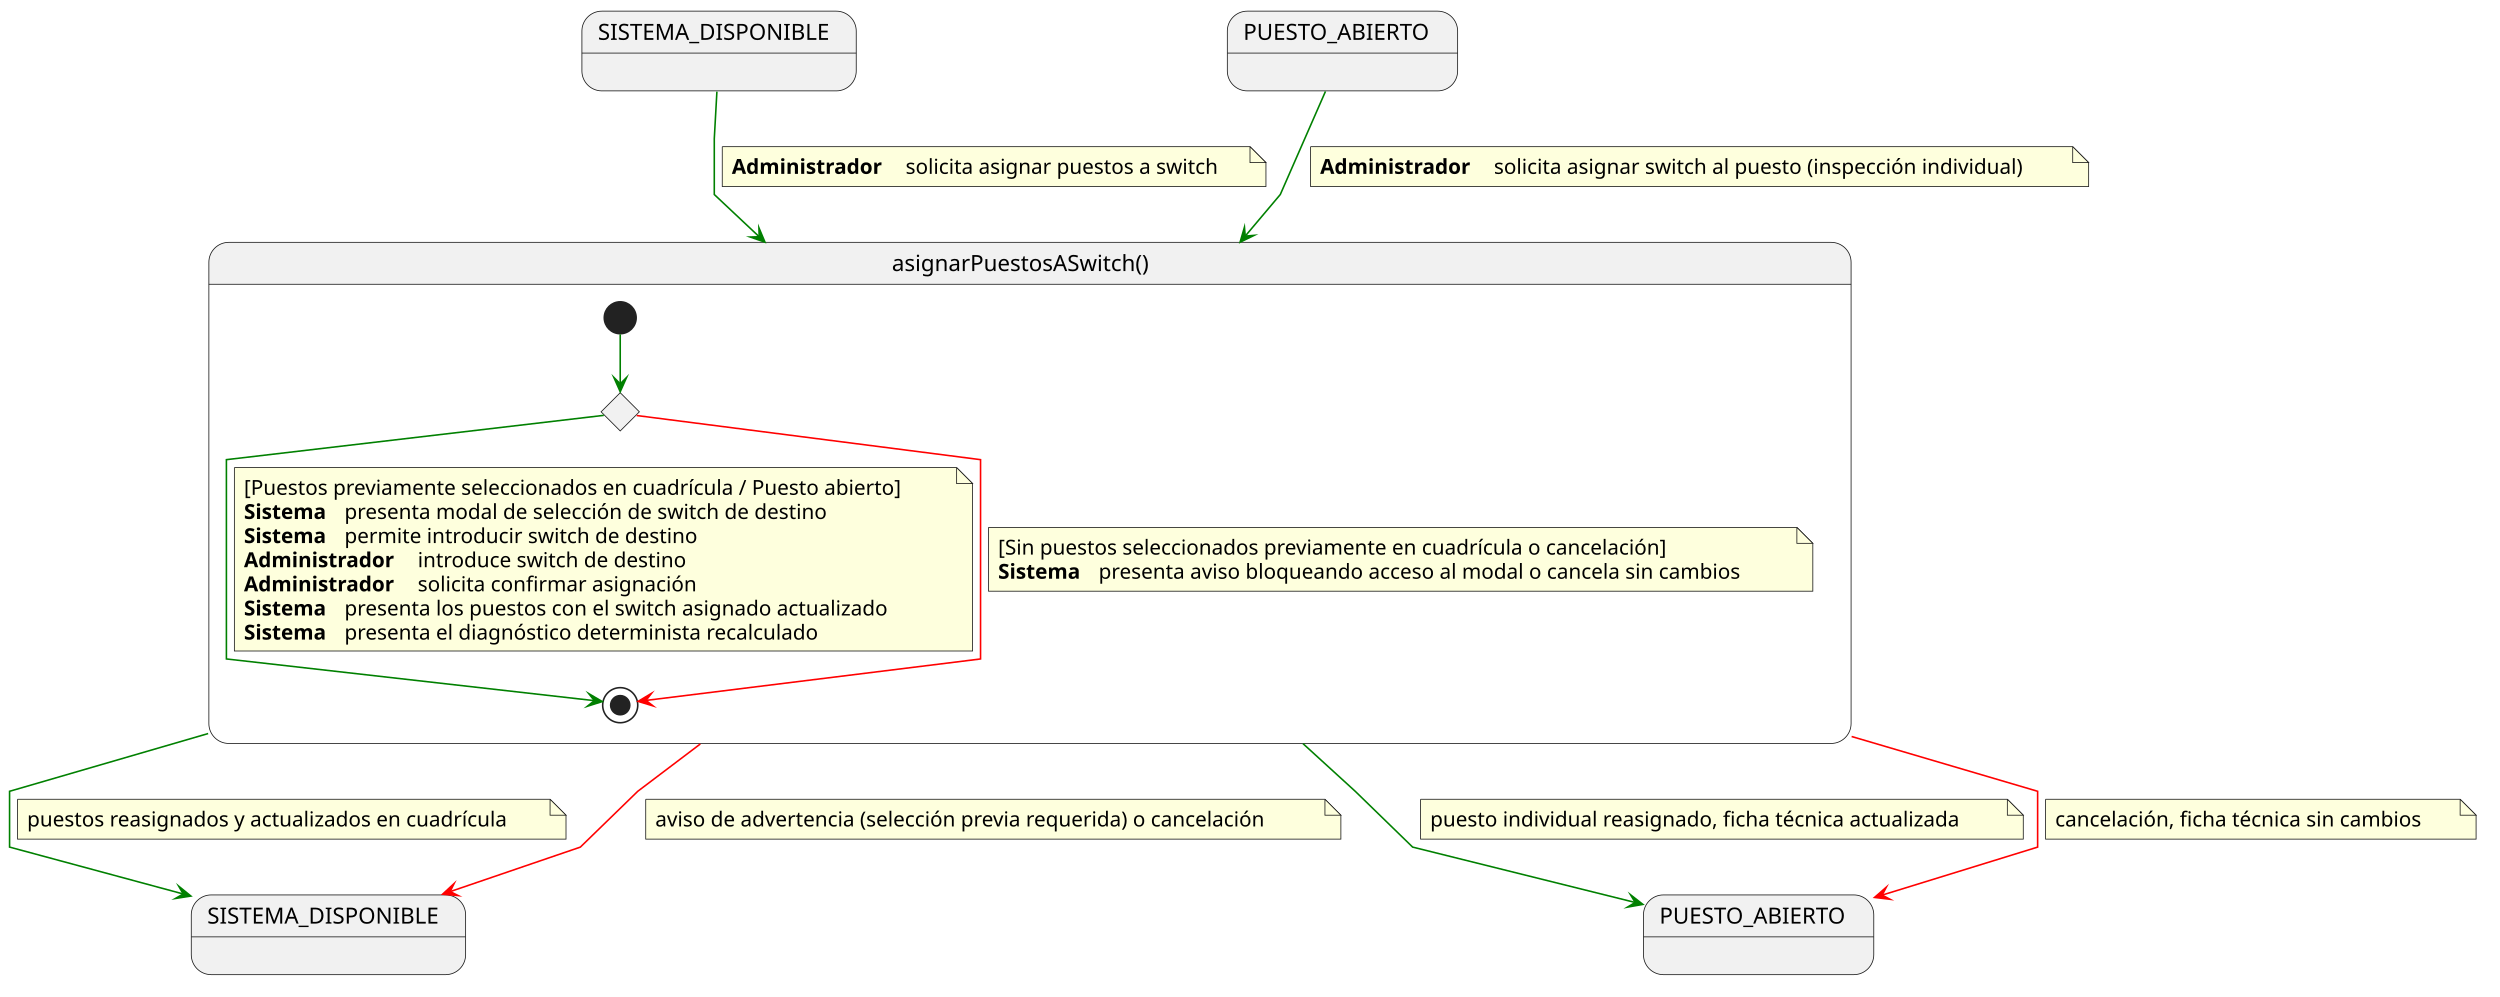
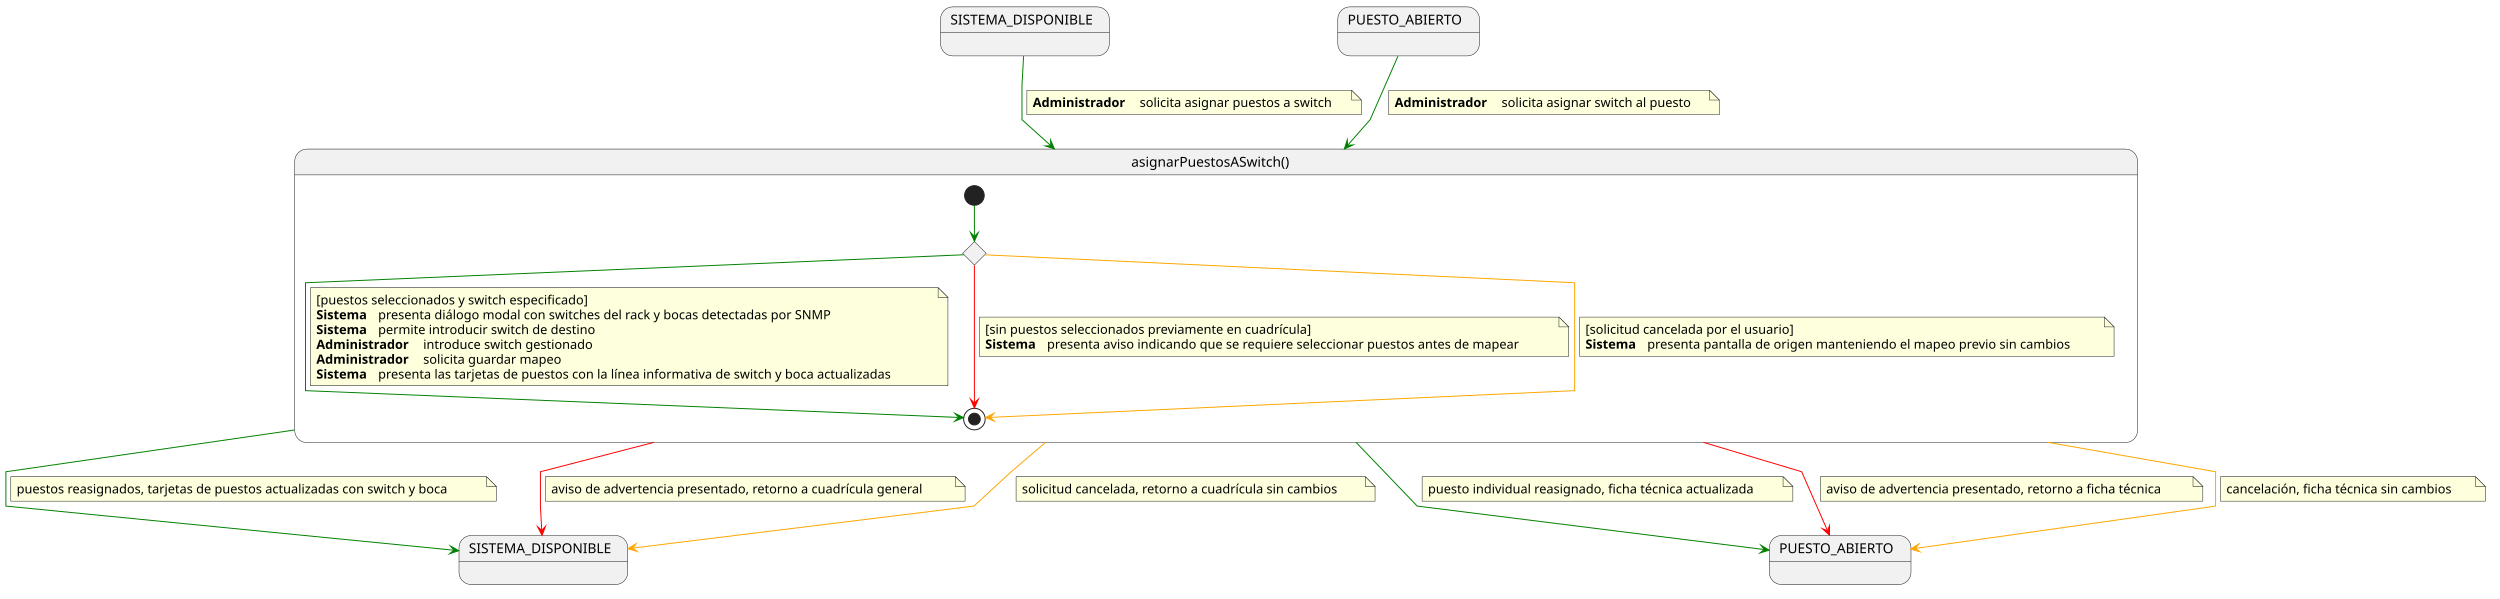
- <svg xmlns="http://www.w3.org/2000/svg" version="1.1" data-diagram-type="STATE" style="width:1568px;height:625px;background:#FFFFFF;" width="1568px" height="625px" viewBox="0 0 1568 625" zoomAndPan="magnify" preserveAspectRatio="none" contentStyleType="text/css">
+ <svg xmlns="http://www.w3.org/2000/svg" version="1.1" data-diagram-type="STATE" style="width:2549px;height:610px;background:#FFFFFF;" width="2549px" height="610px" viewBox="0 0 2549 610" zoomAndPan="magnify" preserveAspectRatio="none" contentStyleType="text/css">
  <defs />
  <g font-family="sans-serif" lengthAdjust="spacing">
    <g class="entity" data-qualified-name="SISTEMA_DISPONIBLE" id="ent0001" data-source-line="3">
-       <rect x="364.97" y="7" width="172.065" height="50" fill="#F1F1F1" style="stroke:#181818;stroke-width:0.5;" rx="12.5" ry="12.5" />
-       <line x1="364.97" y1="33.297" x2="537.035" y2="33.297" style="stroke:#181818;stroke-width:0.5;" />
-       <text x="374.97" y="24.995" fill="#000" font-size="14" textLength="152.065">SISTEMA_DISPONIBLE</text>
+       <rect x="959" y="7" width="172.065" height="50" fill="#F1F1F1" style="stroke:#181818;stroke-width:0.5;" rx="12.5" ry="12.5" />
+       <line x1="959" y1="33.297" x2="1131.065" y2="33.297" style="stroke:#181818;stroke-width:0.5;" />
+       <text x="969" y="24.995" fill="#000" font-size="14" textLength="152.065">SISTEMA_DISPONIBLE</text>
    </g>
    <g class="entity" data-qualified-name="PUESTO_ABIERTO" id="ent0002" data-source-line="4">
-       <rect x="769.78" y="7" width="144.448" height="50" fill="#F1F1F1" style="stroke:#181818;stroke-width:0.5;" rx="12.5" ry="12.5" />
-       <line x1="769.78" y1="33.297" x2="914.228" y2="33.297" style="stroke:#181818;stroke-width:0.5;" />
-       <text x="779.78" y="24.995" fill="#000" font-size="14" textLength="124.448">PUESTO_ABIERTO</text>
+       <rect x="1364" y="7" width="144.448" height="50" fill="#F1F1F1" style="stroke:#181818;stroke-width:0.5;" rx="12.5" ry="12.5" />
+       <line x1="1364" y1="33.297" x2="1508.448" y2="33.297" style="stroke:#181818;stroke-width:0.5;" />
+       <text x="1374" y="24.995" fill="#000" font-size="14" textLength="124.448">PUESTO_ABIERTO</text>
    </g>
    <g class="entity" data-qualified-name="SISTEMA_DISPONIBLE_SALIDA" id="ent0003" data-source-line="5">
-       <rect x="119.97" y="561.3" width="172.065" height="50" fill="#F1F1F1" style="stroke:#181818;stroke-width:0.5;" rx="12.5" ry="12.5" />
-       <line x1="119.97" y1="587.597" x2="292.035" y2="587.597" style="stroke:#181818;stroke-width:0.5;" />
-       <text x="129.97" y="579.295" fill="#000" font-size="14" textLength="152.065">SISTEMA_DISPONIBLE</text>
+       <rect x="468" y="546" width="172.065" height="50" fill="#F1F1F1" style="stroke:#181818;stroke-width:0.5;" rx="12.5" ry="12.5" />
+       <line x1="468" y1="572.297" x2="640.065" y2="572.297" style="stroke:#181818;stroke-width:0.5;" />
+       <text x="478" y="563.995" fill="#000" font-size="14" textLength="152.065">SISTEMA_DISPONIBLE</text>
    </g>
    <g class="entity" data-qualified-name="PUESTO_ABIERTO_SALIDA" id="ent0004" data-source-line="6">
-       <rect x="1030.78" y="561.3" width="144.448" height="50" fill="#F1F1F1" style="stroke:#181818;stroke-width:0.5;" rx="12.5" ry="12.5" />
-       <line x1="1030.78" y1="587.597" x2="1175.228" y2="587.597" style="stroke:#181818;stroke-width:0.5;" />
-       <text x="1040.78" y="579.295" fill="#000" font-size="14" textLength="124.448">PUESTO_ABIERTO</text>
+       <rect x="1804" y="546" width="144.448" height="50" fill="#F1F1F1" style="stroke:#181818;stroke-width:0.5;" rx="12.5" ry="12.5" />
+       <line x1="1804" y1="572.297" x2="1948.448" y2="572.297" style="stroke:#181818;stroke-width:0.5;" />
+       <text x="1814" y="563.995" fill="#000" font-size="14" textLength="124.448">PUESTO_ABIERTO</text>
    </g>
    <g class="entity" data-qualified-name="asignarPuestosASwitch" id="ent0005" data-source-line="18">
-       <path d="M143.5,152 L1148.5,152 A12.5,12.5 0 0 1 1161,164.5 L1161,178.297 L131,178.297 L131,164.5 A12.5,12.5 0 0 1 143.5,152" fill="#F1F1F1" />
-       <rect x="131" y="152" width="1030" height="314.297" fill="none" style="stroke:#181818;stroke-width:0.5;" rx="12.5" ry="12.5" />
-       <line x1="131" y1="178.297" x2="1161" y2="178.297" style="stroke:#181818;stroke-width:0.5;" />
-       <text x="559.392" y="169.995" fill="#000" font-size="14" textLength="173.216">asignarPuestosASwitch()</text>
+       <path d="M313,152 L2167,152 A12.5,12.5 0 0 1 2179.5,164.5 L2179.5,178.297 L300.5,178.297 L300.5,164.5 A12.5,12.5 0 0 1 313,152" fill="#F1F1F1" />
+       <rect x="300.5" y="152" width="1879" height="299.297" fill="none" style="stroke:#181818;stroke-width:0.5;" rx="12.5" ry="12.5" />
+       <line x1="300.5" y1="178.297" x2="2179.5" y2="178.297" style="stroke:#181818;stroke-width:0.5;" />
+       <text x="1153.392" y="169.995" fill="#000" font-size="14" textLength="173.216">asignarPuestosASwitch()</text>
      <g class="entity" data-qualified-name="asignarPuestosASwitch.c" id="ent0006">
-         <polygon points="389,246.297,401,258.297,389,270.297,377,258.297,389,246.297" fill="#F1F1F1" style="stroke:#181818;stroke-width:0.5;stroke-linejoin:miter;stroke-miterlimit:10;" />
+         <polygon points="993.5,246.297,1005.5,258.297,993.5,270.297,981.5,258.297,993.5,246.297" fill="#F1F1F1" style="stroke:#181818;stroke-width:0.5;stroke-linejoin:miter;stroke-miterlimit:10;" />
      </g>
      <g class="start_entity" data-qualified-name="asignarPuestosASwitch..start.asignarPuestosASwitch" id="ent0009" data-source-line="22">
-         <ellipse cx="389" cy="199.297" rx="10" ry="10" fill="#222" style="stroke:#222;stroke-width:1;" />
+         <ellipse cx="993.5" cy="199.297" rx="10" ry="10" fill="#222" style="stroke:#222;stroke-width:1;" />
      </g>
      <g class="end_entity" data-qualified-name="asignarPuestosASwitch..end.asignarPuestosASwitch" id="ent0011" data-source-line="24">
-         <ellipse cx="389" cy="442.297" rx="11" ry="11" fill="none" style="stroke:#222;stroke-width:1;" />
-         <ellipse cx="389" cy="442.297" rx="6" ry="6" fill="#222" style="stroke:#222;stroke-width:1;" />
+         <ellipse cx="993.5" cy="427.297" rx="11" ry="11" fill="none" style="stroke:#222;stroke-width:1;" />
+         <ellipse cx="993.5" cy="427.297" rx="6" ry="6" fill="#222" style="stroke:#222;stroke-width:1;" />
      </g>
      <g class="link" data-entity-1="ent0009" data-entity-2="ent0006" id="lnk10" data-source-line="22" data-link-type="dependency">
-         <path d="M389,209.707 C389,219.577 389,230.087 389,240.707" style="stroke:#008000;stroke-width:1;" fill="none" id="*start*asignarPuestosASwitch-to-c" />
-         <polygon points="389,245.707,393,236.707,389,240.707,385,236.707,389,245.707" fill="#008000" style="stroke:#008000;stroke-width:1;stroke-linejoin:miter;stroke-miterlimit:10;" />
+         <path d="M993.5,209.457 C993.5,219.397 993.5,230.297 993.5,241.007" style="stroke:#008000;stroke-width:1;" fill="none" id="*start*asignarPuestosASwitch-to-c" />
+         <polygon points="993.5,246.007,997.5,237.007,993.5,241.007,989.5,237.007,993.5,246.007" fill="#008000" style="stroke:#008000;stroke-width:1;stroke-linejoin:miter;stroke-miterlimit:10;" />
      </g>
      <g class="link" data-entity-1="ent0006" data-entity-2="ent0011" id="lnk12" data-source-line="24" data-link-type="dependency">
-         <path d="M378.7,260.507 C331.95,265.997 142,288.297 142,288.297 C142,288.297 142,413.297 142,413.297 C142,413.297 324.452,433.985 372.782,439.455" style="stroke:#008000;stroke-width:1;" fill="none" id="c-to-*end*asignarPuestosASwitch" />
-         <polygon points="377.75,440.017,369.257,435.03,372.782,439.455,368.357,442.979,377.75,440.017" fill="#008000" style="stroke:#008000;stroke-width:1;stroke-linejoin:miter;stroke-miterlimit:10;" />
-         <path d="M147,293.297 L147,408.297 L610,408.297 L610,303.297 L600,293.297 L147,293.297" style="stroke:#181818;stroke-width:0.5;" fill="#FEFFDD" />
-         <path d="M600,293.297 L600,303.297 L610,303.297 L600,293.297" style="stroke:#181818;stroke-width:0.5;" fill="#FEFFDD" />
-         <text x="153" y="310.364" fill="#000" font-size="13" textLength="442.298">[Puestos previamente seleccionados en cuadrícula / Puesto abierto]</text>
-         <text x="153" y="325.497" fill="#000" font-size="13" textLength="58.906" font-weight="700">Sistema</text>
-         <text x="216.039" y="325.497" fill="#000" font-size="13" textLength="325.698">presenta modal de selección de switch de destino</text>
-         <text x="153" y="340.629" fill="#000" font-size="13" textLength="58.906" font-weight="700">Sistema</text>
-         <text x="216.039" y="340.629" fill="#000" font-size="13" textLength="236.012">permite introducir switch de destino</text>
-         <text x="153" y="355.762" fill="#000" font-size="13" textLength="104.863" font-weight="700">Administrador</text>
-         <text x="261.996" y="355.762" fill="#000" font-size="13" textLength="179.956">introduce switch de destino</text>
-         <text x="153" y="370.895" fill="#000" font-size="13" textLength="104.863" font-weight="700">Administrador</text>
-         <text x="261.996" y="370.895" fill="#000" font-size="13" textLength="186.646">solicita confirmar asignación</text>
-         <text x="153" y="386.028" fill="#000" font-size="13" textLength="58.906" font-weight="700">Sistema</text>
-         <text x="216.039" y="386.028" fill="#000" font-size="13" textLength="366.12">presenta los puestos con el switch asignado actualizado</text>
-         <text x="153" y="401.161" fill="#000" font-size="13" textLength="58.906" font-weight="700">Sistema</text>
-         <text x="216.039" y="401.161" fill="#000" font-size="13" textLength="318.557">presenta el diagnóstico determinista recalculado</text>
+         <path d="M982.79,259.757 C896.02,263.437 311.5,288.297 311.5,288.297 C311.5,288.297 311.5,398.297 311.5,398.297 C311.5,398.297 889.794,422.042 977.514,425.642" style="stroke:#008000;stroke-width:1;" fill="none" id="c-to-*end*asignarPuestosASwitch" />
+         <polygon points="982.51,425.847,973.682,421.481,977.514,425.642,973.354,429.474,982.51,425.847" fill="#008000" style="stroke:#008000;stroke-width:1;stroke-linejoin:miter;stroke-miterlimit:10;" />
+         <path d="M316.5,293.297 L316.5,393.297 L966.5,393.297 L966.5,303.297 L956.5,293.297 L316.5,293.297" style="stroke:#181818;stroke-width:0.5;" fill="#FEFFDD" />
+         <path d="M956.5,293.297 L956.5,303.297 L966.5,303.297 L956.5,293.297" style="stroke:#181818;stroke-width:0.5;" fill="#FEFFDD" />
+         <text x="322.5" y="310.364" fill="#000" font-size="13" textLength="299.667">[puestos seleccionados y switch especificado]</text>
+         <text x="322.5" y="325.497" fill="#000" font-size="13" textLength="58.906" font-weight="700">Sistema</text>
+         <text x="385.539" y="325.497" fill="#000" font-size="13" textLength="495.549">presenta diálogo modal con switches del rack y bocas detectadas por SNMP</text>
+         <text x="322.5" y="340.629" fill="#000" font-size="13" textLength="58.906" font-weight="700">Sistema</text>
+         <text x="385.539" y="340.629" fill="#000" font-size="13" textLength="236.012">permite introducir switch de destino</text>
+         <text x="322.5" y="355.762" fill="#000" font-size="13" textLength="104.863" font-weight="700">Administrador</text>
+         <text x="431.496" y="355.762" fill="#000" font-size="13" textLength="183.746">introduce switch gestionado</text>
+         <text x="322.5" y="370.895" fill="#000" font-size="13" textLength="104.863" font-weight="700">Administrador</text>
+         <text x="431.496" y="370.895" fill="#000" font-size="13" textLength="150.236">solicita guardar mapeo</text>
+         <text x="322.5" y="386.028" fill="#000" font-size="13" textLength="58.906" font-weight="700">Sistema</text>
+         <text x="385.539" y="386.028" fill="#000" font-size="13" textLength="566.186">presenta las tarjetas de puestos con la línea informativa de switch y boca actualizadas</text>
      </g>
-       <g class="link" data-entity-1="ent0006" data-entity-2="ent0011" id="lnk13" data-source-line="35" data-link-type="dependency">
-         <path d="M399.3,260.617 C443.51,266.287 615,288.297 615,288.297 C615,288.297 615,413.297 615,413.297 C615,413.297 450.772,433.642 405.172,439.292" style="stroke:#F00;stroke-width:1;" fill="none" id="c-to-*end*asignarPuestosASwitch-1" />
-         <polygon points="400.21,439.907,409.634,442.77,405.172,439.292,408.65,434.831,400.21,439.907" fill="#F00" style="stroke:#F00;stroke-width:1;stroke-linejoin:miter;stroke-miterlimit:10;" />
-         <path d="M620,330.797 L620,370.797 L1137,370.797 L1137,340.797 L1127,330.797 L620,330.797" style="stroke:#181818;stroke-width:0.5;" fill="#FEFFDD" />
-         <path d="M1127,330.797 L1127,340.797 L1137,340.797 L1127,330.797" style="stroke:#181818;stroke-width:0.5;" fill="#FEFFDD" />
-         <text x="626" y="347.864" fill="#000" font-size="13" textLength="453.292">[Sin puestos seleccionados previamente en cuadrícula o cancelación]</text>
-         <text x="626" y="362.997" fill="#000" font-size="13" textLength="58.906" font-weight="700">Sistema</text>
-         <text x="689.039" y="362.997" fill="#000" font-size="13" textLength="433.608">presenta aviso bloqueando acceso al modal o cancela sin cambios</text>
+       <g class="link" data-entity-1="ent0006" data-entity-2="ent0011" id="lnk13" data-source-line="34" data-link-type="dependency">
+         <path d="M993.5,270.517 C993.5,301.227 993.5,381.377 993.5,410.987" style="stroke:#F00;stroke-width:1;" fill="none" id="c-to-*end*asignarPuestosASwitch-1" />
+         <polygon points="993.5,415.987,997.5,406.987,993.5,410.987,989.5,406.987,993.5,415.987" fill="#F00" style="stroke:#F00;stroke-width:1;stroke-linejoin:miter;stroke-miterlimit:10;" />
+         <path d="M998.5,323.297 L998.5,363.297 L1599.5,363.297 L1599.5,333.297 L1589.5,323.297 L998.5,323.297" style="stroke:#181818;stroke-width:0.5;" fill="#FEFFDD" />
+         <path d="M1589.5,323.297 L1589.5,333.297 L1599.5,333.297 L1589.5,323.297" style="stroke:#181818;stroke-width:0.5;" fill="#FEFFDD" />
+         <text x="1004.5" y="340.364" fill="#000" font-size="13" textLength="358.566">[sin puestos seleccionados previamente en cuadrícula]</text>
+         <text x="1004.5" y="355.497" fill="#000" font-size="13" textLength="58.906" font-weight="700">Sistema</text>
+         <text x="1067.539" y="355.497" fill="#000" font-size="13" textLength="517.702">presenta aviso indicando que se requiere seleccionar puestos antes de mapear</text>
+       </g>
+       <g class="link" data-entity-1="ent0006" data-entity-2="ent0011" id="lnk14" data-source-line="40" data-link-type="dependency">
+         <path d="M1004.12,259.797 C1085.39,263.647 1605.5,288.297 1605.5,288.297 C1605.5,288.297 1605.5,398.297 1605.5,398.297 C1605.5,398.297 1092.585,421.769 1009.635,425.559" style="stroke:#FFA500;stroke-width:1;" fill="none" id="c-to-*end*asignarPuestosASwitch-2" />
+         <polygon points="1004.64,425.787,1013.813,429.372,1009.635,425.559,1013.448,421.38,1004.64,425.787" fill="#FFA500" style="stroke:#FFA500;stroke-width:1;stroke-linejoin:miter;stroke-miterlimit:10;" />
+         <path d="M1610.5,323.297 L1610.5,363.297 L2155.5,363.297 L2155.5,333.297 L2145.5,323.297 L1610.5,323.297" style="stroke:#181818;stroke-width:0.5;" fill="#FEFFDD" />
+         <path d="M2145.5,323.297 L2145.5,333.297 L2155.5,333.297 L2145.5,323.297" style="stroke:#181818;stroke-width:0.5;" fill="#FEFFDD" />
+         <text x="1616.5" y="340.364" fill="#000" font-size="13" textLength="228.554">[solicitud cancelada por el usuario]</text>
+         <text x="1616.5" y="355.497" fill="#000" font-size="13" textLength="58.906" font-weight="700">Sistema</text>
+         <text x="1679.539" y="355.497" fill="#000" font-size="13" textLength="461.767">presenta pantalla de origen manteniendo el mapeo previo sin cambios</text>
      </g>
    </g>
    <g class="link" data-entity-1="ent0001" data-entity-2="ent0005" id="lnk7" data-source-line="8" data-link-type="dependency">
-       <path d="M449.64,57.48 C448.85,71.76 448,87 448,87 C448,87 448,122 448,122 C448,122 457.117,130.575 476.167,148.485" style="stroke:#008000;stroke-width:1;" fill="none" id="SISTEMA_DISPONIBLE-to-asignarPuestosASwitch" />
-       <polygon points="479.81,151.91,475.993,142.831,476.167,148.485,470.513,148.66,479.81,151.91" fill="#008000" style="stroke:#008000;stroke-width:1;stroke-linejoin:miter;stroke-miterlimit:10;" />
-       <path d="M453,92 L453,117 L794,117 L794,102 L784,92 L453,92" style="stroke:#181818;stroke-width:0.5;" fill="#FEFFDD" />
-       <path d="M784,92 L784,102 L794,102 L784,92" style="stroke:#181818;stroke-width:0.5;" fill="#FEFFDD" />
-       <text x="459" y="109.067" fill="#000" font-size="13" textLength="104.863" font-weight="700">Administrador</text>
-       <text x="567.996" y="109.067" fill="#000" font-size="13" textLength="211.009">solicita asignar puestos a switch</text>
+       <path d="M1043.66,57.16 C1042.86,71.53 1042,87 1042,87 C1042,87 1042,122 1042,122 C1042,122 1051.647,130.691 1071.427,148.531" style="stroke:#008000;stroke-width:1;" fill="none" id="SISTEMA_DISPONIBLE-to-asignarPuestosASwitch" />
+       <polygon points="1075.14,151.88,1071.136,142.882,1071.427,148.531,1065.778,148.823,1075.14,151.88" fill="#008000" style="stroke:#008000;stroke-width:1;stroke-linejoin:miter;stroke-miterlimit:10;" />
+       <path d="M1047,92 L1047,117 L1388,117 L1388,102 L1378,92 L1047,92" style="stroke:#181818;stroke-width:0.5;" fill="#FEFFDD" />
+       <path d="M1378,92 L1378,102 L1388,102 L1378,92" style="stroke:#181818;stroke-width:0.5;" fill="#FEFFDD" />
+       <text x="1053" y="109.067" fill="#000" font-size="13" textLength="104.863" font-weight="700">Administrador</text>
+       <text x="1161.996" y="109.067" fill="#000" font-size="13" textLength="211.009">solicita asignar puestos a switch</text>
    </g>
    <g class="link" data-entity-1="ent0002" data-entity-2="ent0005" id="lnk8" data-source-line="13" data-link-type="dependency">
-       <path d="M831.34,57.32 C819.8,83.67 803,122 803,122 C803,122 796.103,130.177 781.003,148.087" style="stroke:#008000;stroke-width:1;" fill="none" id="PUESTO_ABIERTO-to-asignarPuestosASwitch" />
-       <polygon points="777.78,151.91,786.639,147.608,781.003,148.087,780.523,142.451,777.78,151.91" fill="#008000" style="stroke:#008000;stroke-width:1;stroke-linejoin:miter;stroke-miterlimit:10;" />
-       <path d="M822,92 L822,117 L1310,117 L1310,102 L1300,92 L822,92" style="stroke:#181818;stroke-width:0.5;" fill="#FEFFDD" />
-       <path d="M1300,92 L1300,102 L1310,102 L1300,92" style="stroke:#181818;stroke-width:0.5;" fill="#FEFFDD" />
-       <text x="828" y="109.067" fill="#000" font-size="13" textLength="104.863" font-weight="700">Administrador</text>
-       <text x="936.996" y="109.067" fill="#000" font-size="13" textLength="358.319">solicita asignar switch al puesto (inspección individual)</text>
-     </g>
-     <g class="link" data-entity-1="ent0005" data-entity-2="ent0003" id="lnk14" data-source-line="42" data-link-type="dependency">
-       <path d="M130.54,460.08 C57.15,481.42 6,496.3 6,496.3 C6,496.3 6,531.3 6,531.3 C6,531.3 60.773,546.086 114.903,560.706" style="stroke:#008000;stroke-width:1;" fill="none" id="asignarPuestosASwitch-to-SISTEMA_DISPONIBLE_SALIDA" />
-       <polygon points="119.73,562.01,112.084,555.802,114.903,560.706,109.998,563.525,119.73,562.01" fill="#008000" style="stroke:#008000;stroke-width:1;stroke-linejoin:miter;stroke-miterlimit:10;" />
-       <path d="M11,501.3 L11,526.3 L355,526.3 L355,511.3 L345,501.3 L11,501.3" style="stroke:#181818;stroke-width:0.5;" fill="#FEFFDD" />
-       <path d="M345,501.3 L345,511.3 L355,511.3 L345,501.3" style="stroke:#181818;stroke-width:0.5;" fill="#FEFFDD" />
-       <text x="17" y="518.367" fill="#000" font-size="13" textLength="323.743">puestos reasignados y actualizados en cuadrícula</text>
+       <path d="M1425.34,57.32 C1413.8,83.67 1397,122 1397,122 C1397,122 1389.712,130.285 1374.022,148.125" style="stroke:#008000;stroke-width:1;" fill="none" id="PUESTO_ABIERTO-to-asignarPuestosASwitch" />
+       <polygon points="1370.72,151.88,1379.667,147.763,1374.022,148.125,1373.66,142.48,1370.72,151.88" fill="#008000" style="stroke:#008000;stroke-width:1;stroke-linejoin:miter;stroke-miterlimit:10;" />
+       <path d="M1416,92 L1416,117 L1753,117 L1753,102 L1743,92 L1416,92" style="stroke:#181818;stroke-width:0.5;" fill="#FEFFDD" />
+       <path d="M1743,92 L1743,102 L1753,102 L1743,92" style="stroke:#181818;stroke-width:0.5;" fill="#FEFFDD" />
+       <text x="1422" y="109.067" fill="#000" font-size="13" textLength="104.863" font-weight="700">Administrador</text>
+       <text x="1530.996" y="109.067" fill="#000" font-size="13" textLength="207.848">solicita asignar switch al puesto</text>
    </g>
    <g class="link" data-entity-1="ent0005" data-entity-2="ent0003" id="lnk15" data-source-line="47" data-link-type="dependency">
-       <path d="M439.25,466.6 C415.74,484.39 400,496.3 400,496.3 C400,496.3 364,531.3 364,531.3 C364,531.3 324.141,544.923 282.331,559.213" style="stroke:#F00;stroke-width:1;" fill="none" id="asignarPuestosASwitch-to-SISTEMA_DISPONIBLE_SALIDA-1" />
-       <polygon points="277.6,560.83,287.41,561.704,282.331,559.213,284.823,554.134,277.6,560.83" fill="#F00" style="stroke:#F00;stroke-width:1;stroke-linejoin:miter;stroke-miterlimit:10;" />
-       <path d="M405,501.3 L405,526.3 L841,526.3 L841,511.3 L831,501.3 L405,501.3" style="stroke:#181818;stroke-width:0.5;" fill="#FEFFDD" />
-       <path d="M831,501.3 L831,511.3 L841,511.3 L831,501.3" style="stroke:#181818;stroke-width:0.5;" fill="#FEFFDD" />
-       <text x="411" y="518.367" fill="#000" font-size="13" textLength="415.968">aviso de advertencia (selección previa requerida) o cancelación</text>
+       <path d="M300.4,438.41 C130.49,462.99 6,481 6,481 C6,481 6,516 6,516 C6,516 308.474,545.81 462.794,561.01" style="stroke:#008000;stroke-width:1;" fill="none" id="asignarPuestosASwitch-to-SISTEMA_DISPONIBLE_SALIDA" />
+       <polygon points="467.77,561.5,459.205,556.637,462.794,561.01,458.421,564.599,467.77,561.5" fill="#008000" style="stroke:#008000;stroke-width:1;stroke-linejoin:miter;stroke-miterlimit:10;" />
+       <path d="M11,486 L11,511 L506,511 L506,496 L496,486 L11,486" style="stroke:#181818;stroke-width:0.5;" fill="#FEFFDD" />
+       <path d="M496,486 L496,496 L506,496 L496,486" style="stroke:#181818;stroke-width:0.5;" fill="#FEFFDD" />
+       <text x="17" y="503.067" fill="#000" font-size="13" textLength="474.005">puestos reasignados, tarjetas de puestos actualizadas con switch y boca</text>
    </g>
-     <g class="link" data-entity-1="ent0005" data-entity-2="ent0004" id="lnk16" data-source-line="52" data-link-type="dependency">
-       <path d="M817.22,466.39 C836.85,484.3 850,496.3 850,496.3 C850,496.3 886,531.3 886,531.3 C886,531.3 962.508,550.343 1025.588,566.033" style="stroke:#008000;stroke-width:1;" fill="none" id="asignarPuestosASwitch-to-PUESTO_ABIERTO_SALIDA" />
-       <polygon points="1030.44,567.24,1022.672,561.186,1025.588,566.033,1020.741,568.949,1030.44,567.24" fill="#008000" style="stroke:#008000;stroke-width:1;stroke-linejoin:miter;stroke-miterlimit:10;" />
-       <path d="M891,501.3 L891,526.3 L1269,526.3 L1269,511.3 L1259,501.3 L891,501.3" style="stroke:#181818;stroke-width:0.5;" fill="#FEFFDD" />
-       <path d="M1259,501.3 L1259,511.3 L1269,511.3 L1259,501.3" style="stroke:#181818;stroke-width:0.5;" fill="#FEFFDD" />
-       <text x="897" y="518.367" fill="#000" font-size="13" textLength="357.951">puesto individual reasignado, ficha técnica actualizada</text>
+     <g class="link" data-entity-1="ent0005" data-entity-2="ent0003" id="lnk16" data-source-line="52" data-link-type="dependency">
+       <path d="M666.71,451.02 C597.67,468.91 551,481 551,481 C551,481 551,516 551,516 C551,516 551.582,526.478 552.382,540.848" style="stroke:#F00;stroke-width:1;" fill="none" id="asignarPuestosASwitch-to-SISTEMA_DISPONIBLE_SALIDA-1" />
+       <polygon points="552.66,545.84,556.154,536.632,552.382,540.848,548.166,537.076,552.66,545.84" fill="#F00" style="stroke:#F00;stroke-width:1;stroke-linejoin:miter;stroke-miterlimit:10;" />
+       <path d="M556,486 L556,511 L984,511 L984,496 L974,486 L556,486" style="stroke:#181818;stroke-width:0.5;" fill="#FEFFDD" />
+       <path d="M974,486 L974,496 L984,496 L974,486" style="stroke:#181818;stroke-width:0.5;" fill="#FEFFDD" />
+       <text x="562" y="503.067" fill="#000" font-size="13" textLength="407.329">aviso de advertencia presentado, retorno a cuadrícula general</text>
    </g>
-     <g class="link" data-entity-1="ent0005" data-entity-2="ent0004" id="lnk17" data-source-line="57" data-link-type="dependency">
-       <path d="M1161.34,461.94 C1230.41,482.28 1278,496.3 1278,496.3 C1278,496.3 1278,531.3 1278,531.3 C1278,531.3 1228.558,546.555 1180.478,561.395" style="stroke:#F00;stroke-width:1;" fill="none" id="asignarPuestosASwitch-to-PUESTO_ABIERTO_SALIDA-1" />
-       <polygon points="1175.7,562.87,1185.479,564.038,1180.478,561.395,1183.12,556.394,1175.7,562.87" fill="#F00" style="stroke:#F00;stroke-width:1;stroke-linejoin:miter;stroke-miterlimit:10;" />
-       <path d="M1283,501.3 L1283,526.3 L1553,526.3 L1553,511.3 L1543,501.3 L1283,501.3" style="stroke:#181818;stroke-width:0.5;" fill="#FEFFDD" />
-       <path d="M1543,501.3 L1543,511.3 L1553,511.3 L1543,501.3" style="stroke:#181818;stroke-width:0.5;" fill="#FEFFDD" />
-       <text x="1289" y="518.367" fill="#000" font-size="13" textLength="249.431">cancelación, ficha técnica sin cambios</text>
+     <g class="link" data-entity-1="ent0005" data-entity-2="ent0003" id="lnk17" data-source-line="57" data-link-type="dependency">
+       <path d="M1065.98,451.12 C1045.1,468.96 1031,481 1031,481 C1031,481 993,516 993,516 C993,516 773.023,543.059 645.173,558.789" style="stroke:#FFA500;stroke-width:1;" fill="none" id="asignarPuestosASwitch-to-SISTEMA_DISPONIBLE_SALIDA-2" />
+       <polygon points="640.21,559.4,649.631,562.271,645.173,558.789,648.654,554.331,640.21,559.4" fill="#FFA500" style="stroke:#FFA500;stroke-width:1;stroke-linejoin:miter;stroke-miterlimit:10;" />
+       <path d="M1036,486 L1036,511 L1402,511 L1402,496 L1392,486 L1036,486" style="stroke:#181818;stroke-width:0.5;" fill="#FEFFDD" />
+       <path d="M1392,486 L1392,496 L1402,496 L1392,486" style="stroke:#181818;stroke-width:0.5;" fill="#FEFFDD" />
+       <text x="1042" y="503.067" fill="#000" font-size="13" textLength="345.935">solicitud cancelada, retorno a cuadrícula sin cambios</text>
+     </g>
+     <g class="link" data-entity-1="ent0005" data-entity-2="ent0004" id="lnk18" data-source-line="62" data-link-type="dependency">
+       <path d="M1382.66,451.07 C1417.51,487.37 1445,516 1445,516 C1445,516 1676.209,544.968 1798.899,560.338" style="stroke:#008000;stroke-width:1;" fill="none" id="asignarPuestosASwitch-to-PUESTO_ABIERTO_SALIDA" />
+       <polygon points="1803.86,560.96,1795.427,555.872,1798.899,560.338,1794.433,563.81,1803.86,560.96" fill="#008000" style="stroke:#008000;stroke-width:1;stroke-linejoin:miter;stroke-miterlimit:10;" />
+       <path d="M1450,486 L1450,511 L1828,511 L1828,496 L1818,486 L1450,486" style="stroke:#181818;stroke-width:0.5;" fill="#FEFFDD" />
+       <path d="M1818,486 L1818,496 L1828,496 L1818,486" style="stroke:#181818;stroke-width:0.5;" fill="#FEFFDD" />
+       <text x="1456" y="503.067" fill="#000" font-size="13" textLength="357.951">puesto individual reasignado, ficha técnica actualizada</text>
+     </g>
+     <g class="link" data-entity-1="ent0005" data-entity-2="ent0004" id="lnk19" data-source-line="67" data-link-type="dependency">
+       <path d="M1736.74,451.02 C1796.56,468.91 1837,481 1837,481 C1837,481 1851.794,514.75 1863.334,541.1" style="stroke:#F00;stroke-width:1;" fill="none" id="asignarPuestosASwitch-to-PUESTO_ABIERTO_SALIDA-1" />
+       <polygon points="1865.34,545.68,1865.394,535.831,1863.334,541.1,1858.065,539.041,1865.34,545.68" fill="#F00" style="stroke:#F00;stroke-width:1;stroke-linejoin:miter;stroke-miterlimit:10;" />
+       <path d="M1856,486 L1856,511 L2246,511 L2246,496 L2236,486 L1856,486" style="stroke:#181818;stroke-width:0.5;" fill="#FEFFDD" />
+       <path d="M2236,486 L2236,496 L2246,496 L2236,486" style="stroke:#181818;stroke-width:0.5;" fill="#FEFFDD" />
+       <text x="1862" y="503.067" fill="#000" font-size="13" textLength="369.142">aviso de advertencia presentado, retorno a ficha técnica</text>
+     </g>
+     <g class="link" data-entity-1="ent0005" data-entity-2="ent0004" id="lnk20" data-source-line="72" data-link-type="dependency">
+       <path d="M2087.87,451.02 C2189.98,468.91 2259,481 2259,481 C2259,481 2259,516 2259,516 C2259,516 2063.941,543.502 1952.991,559.142" style="stroke:#FFA500;stroke-width:1;" fill="none" id="asignarPuestosASwitch-to-PUESTO_ABIERTO_SALIDA-2" />
+       <polygon points="1948.04,559.84,1957.51,562.545,1952.991,559.142,1956.394,554.623,1948.04,559.84" fill="#FFA500" style="stroke:#FFA500;stroke-width:1;stroke-linejoin:miter;stroke-miterlimit:10;" />
+       <path d="M2264,486 L2264,511 L2534,511 L2534,496 L2524,486 L2264,486" style="stroke:#181818;stroke-width:0.5;" fill="#FEFFDD" />
+       <path d="M2524,486 L2524,496 L2534,496 L2524,486" style="stroke:#181818;stroke-width:0.5;" fill="#FEFFDD" />
+       <text x="2270" y="503.067" fill="#000" font-size="13" textLength="249.431">cancelación, ficha técnica sin cambios</text>
    </g>
  </g>
</svg>
